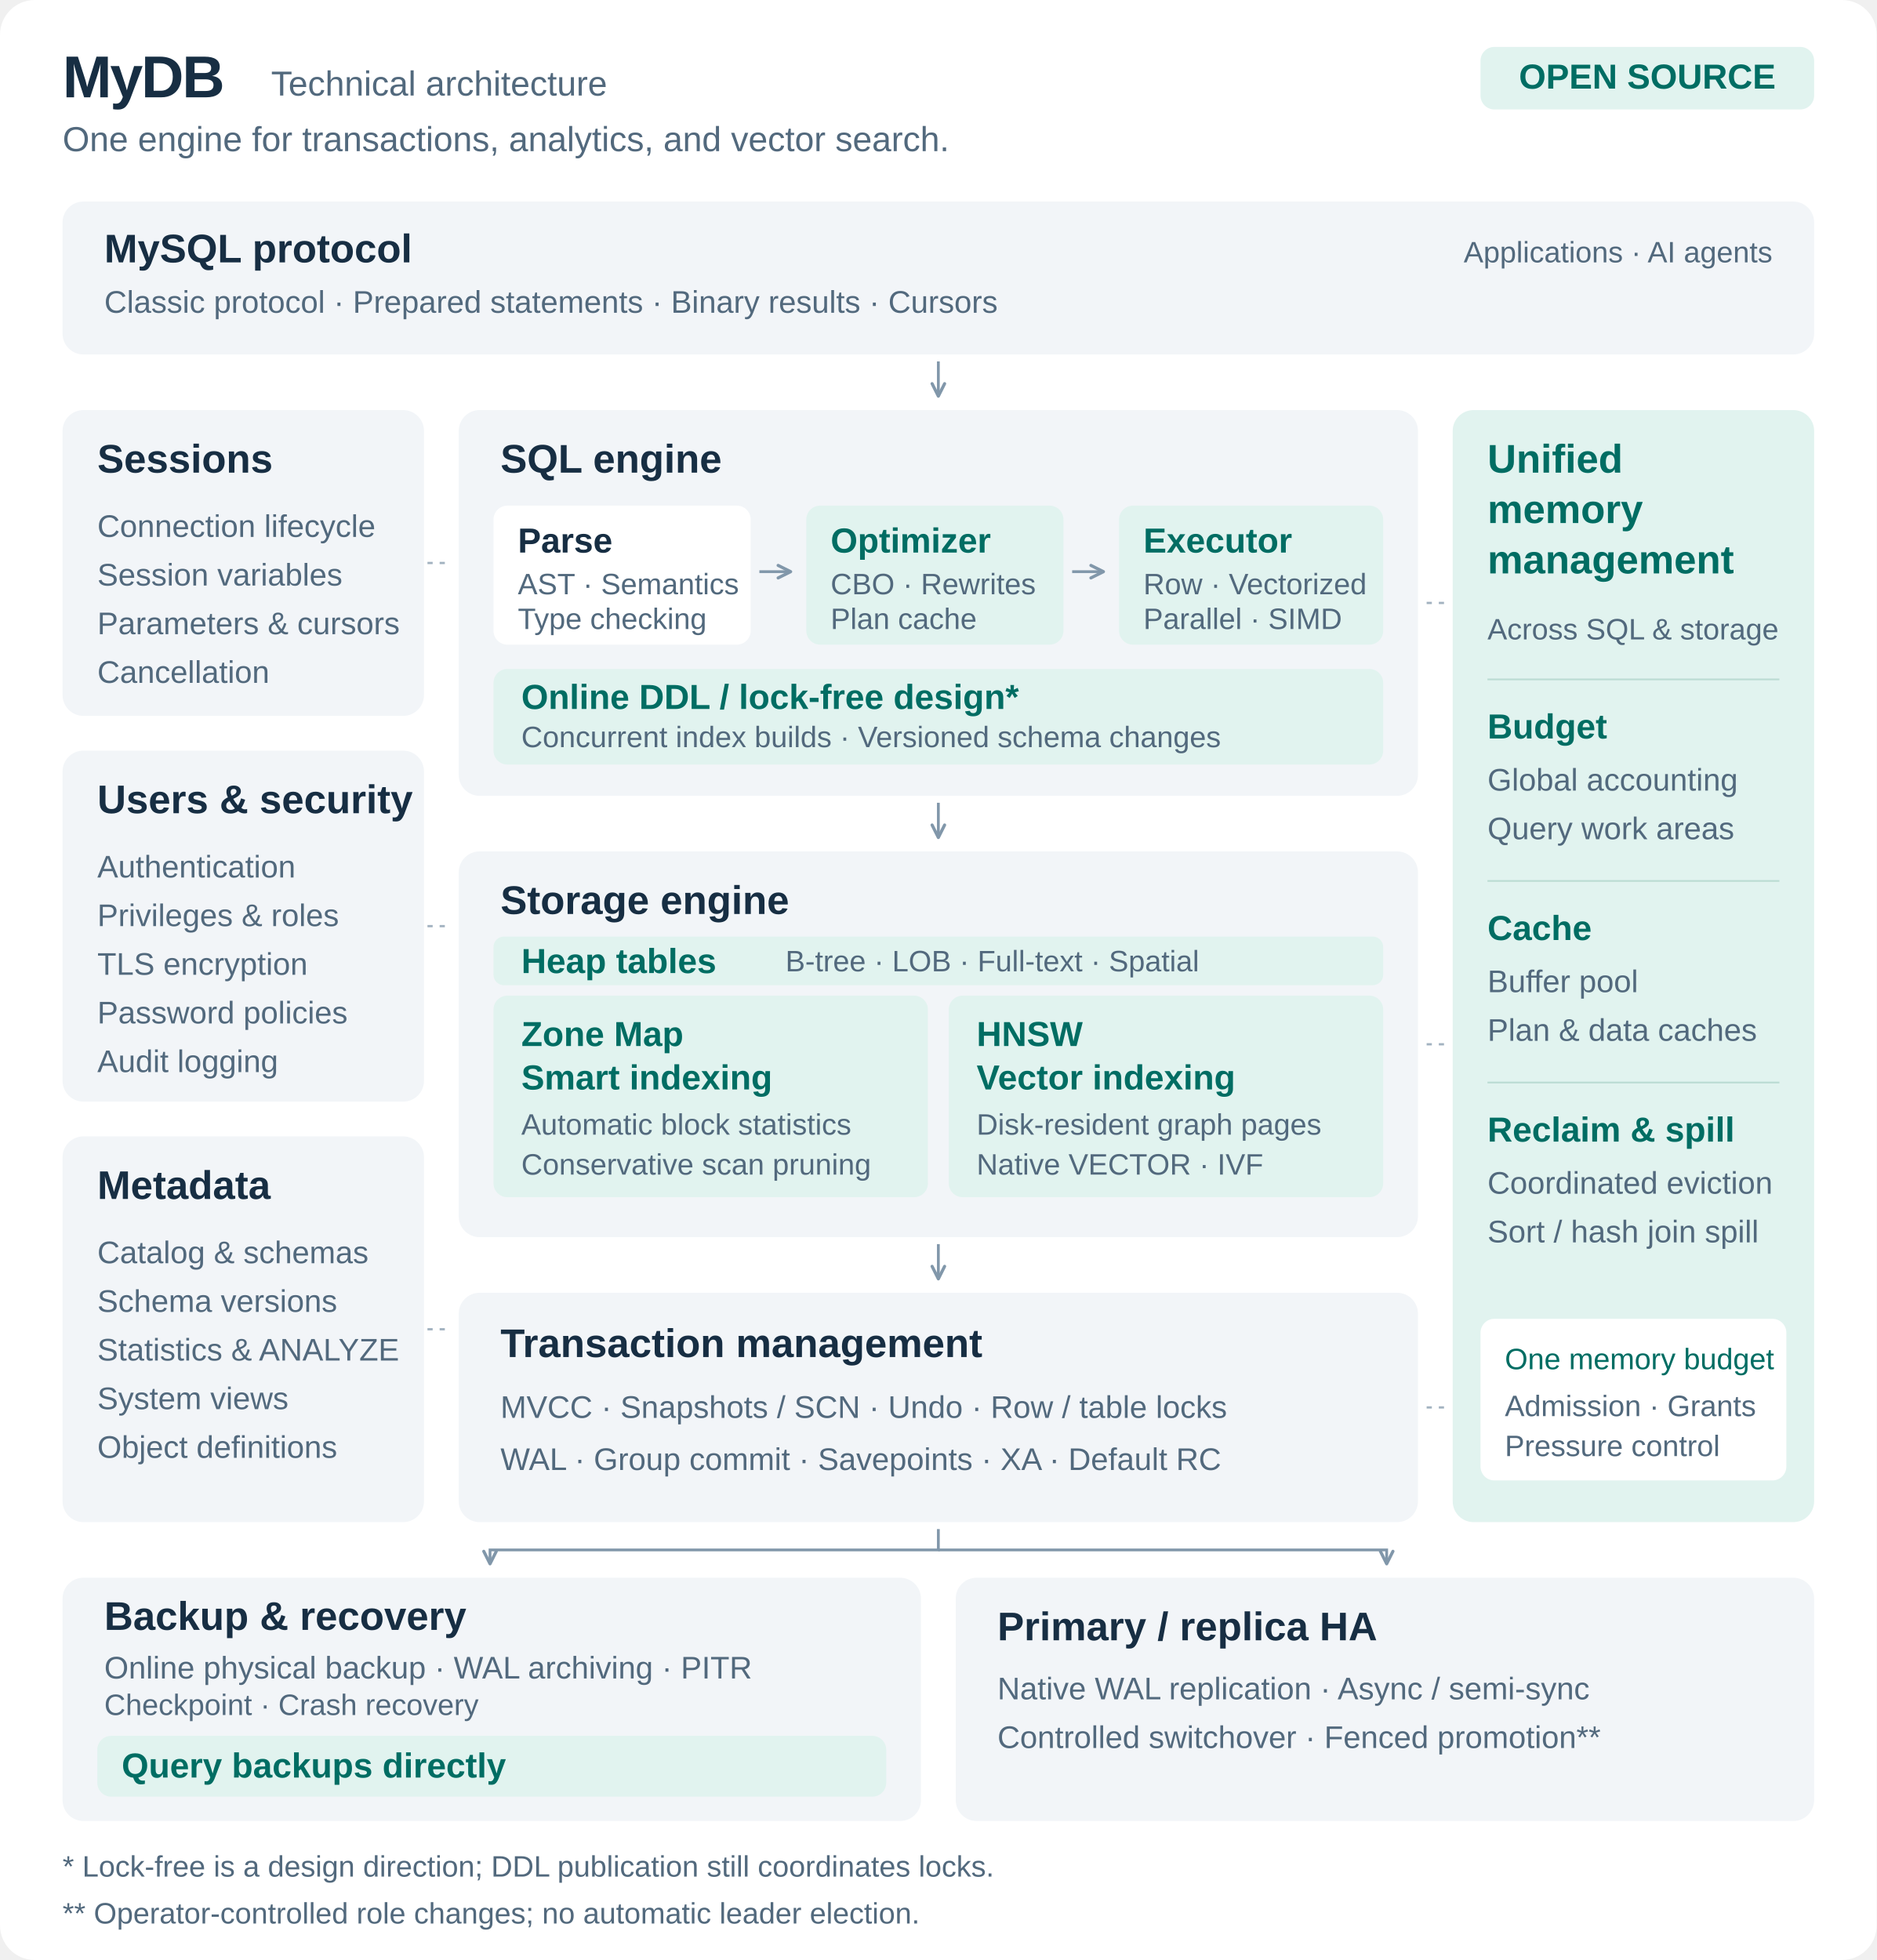
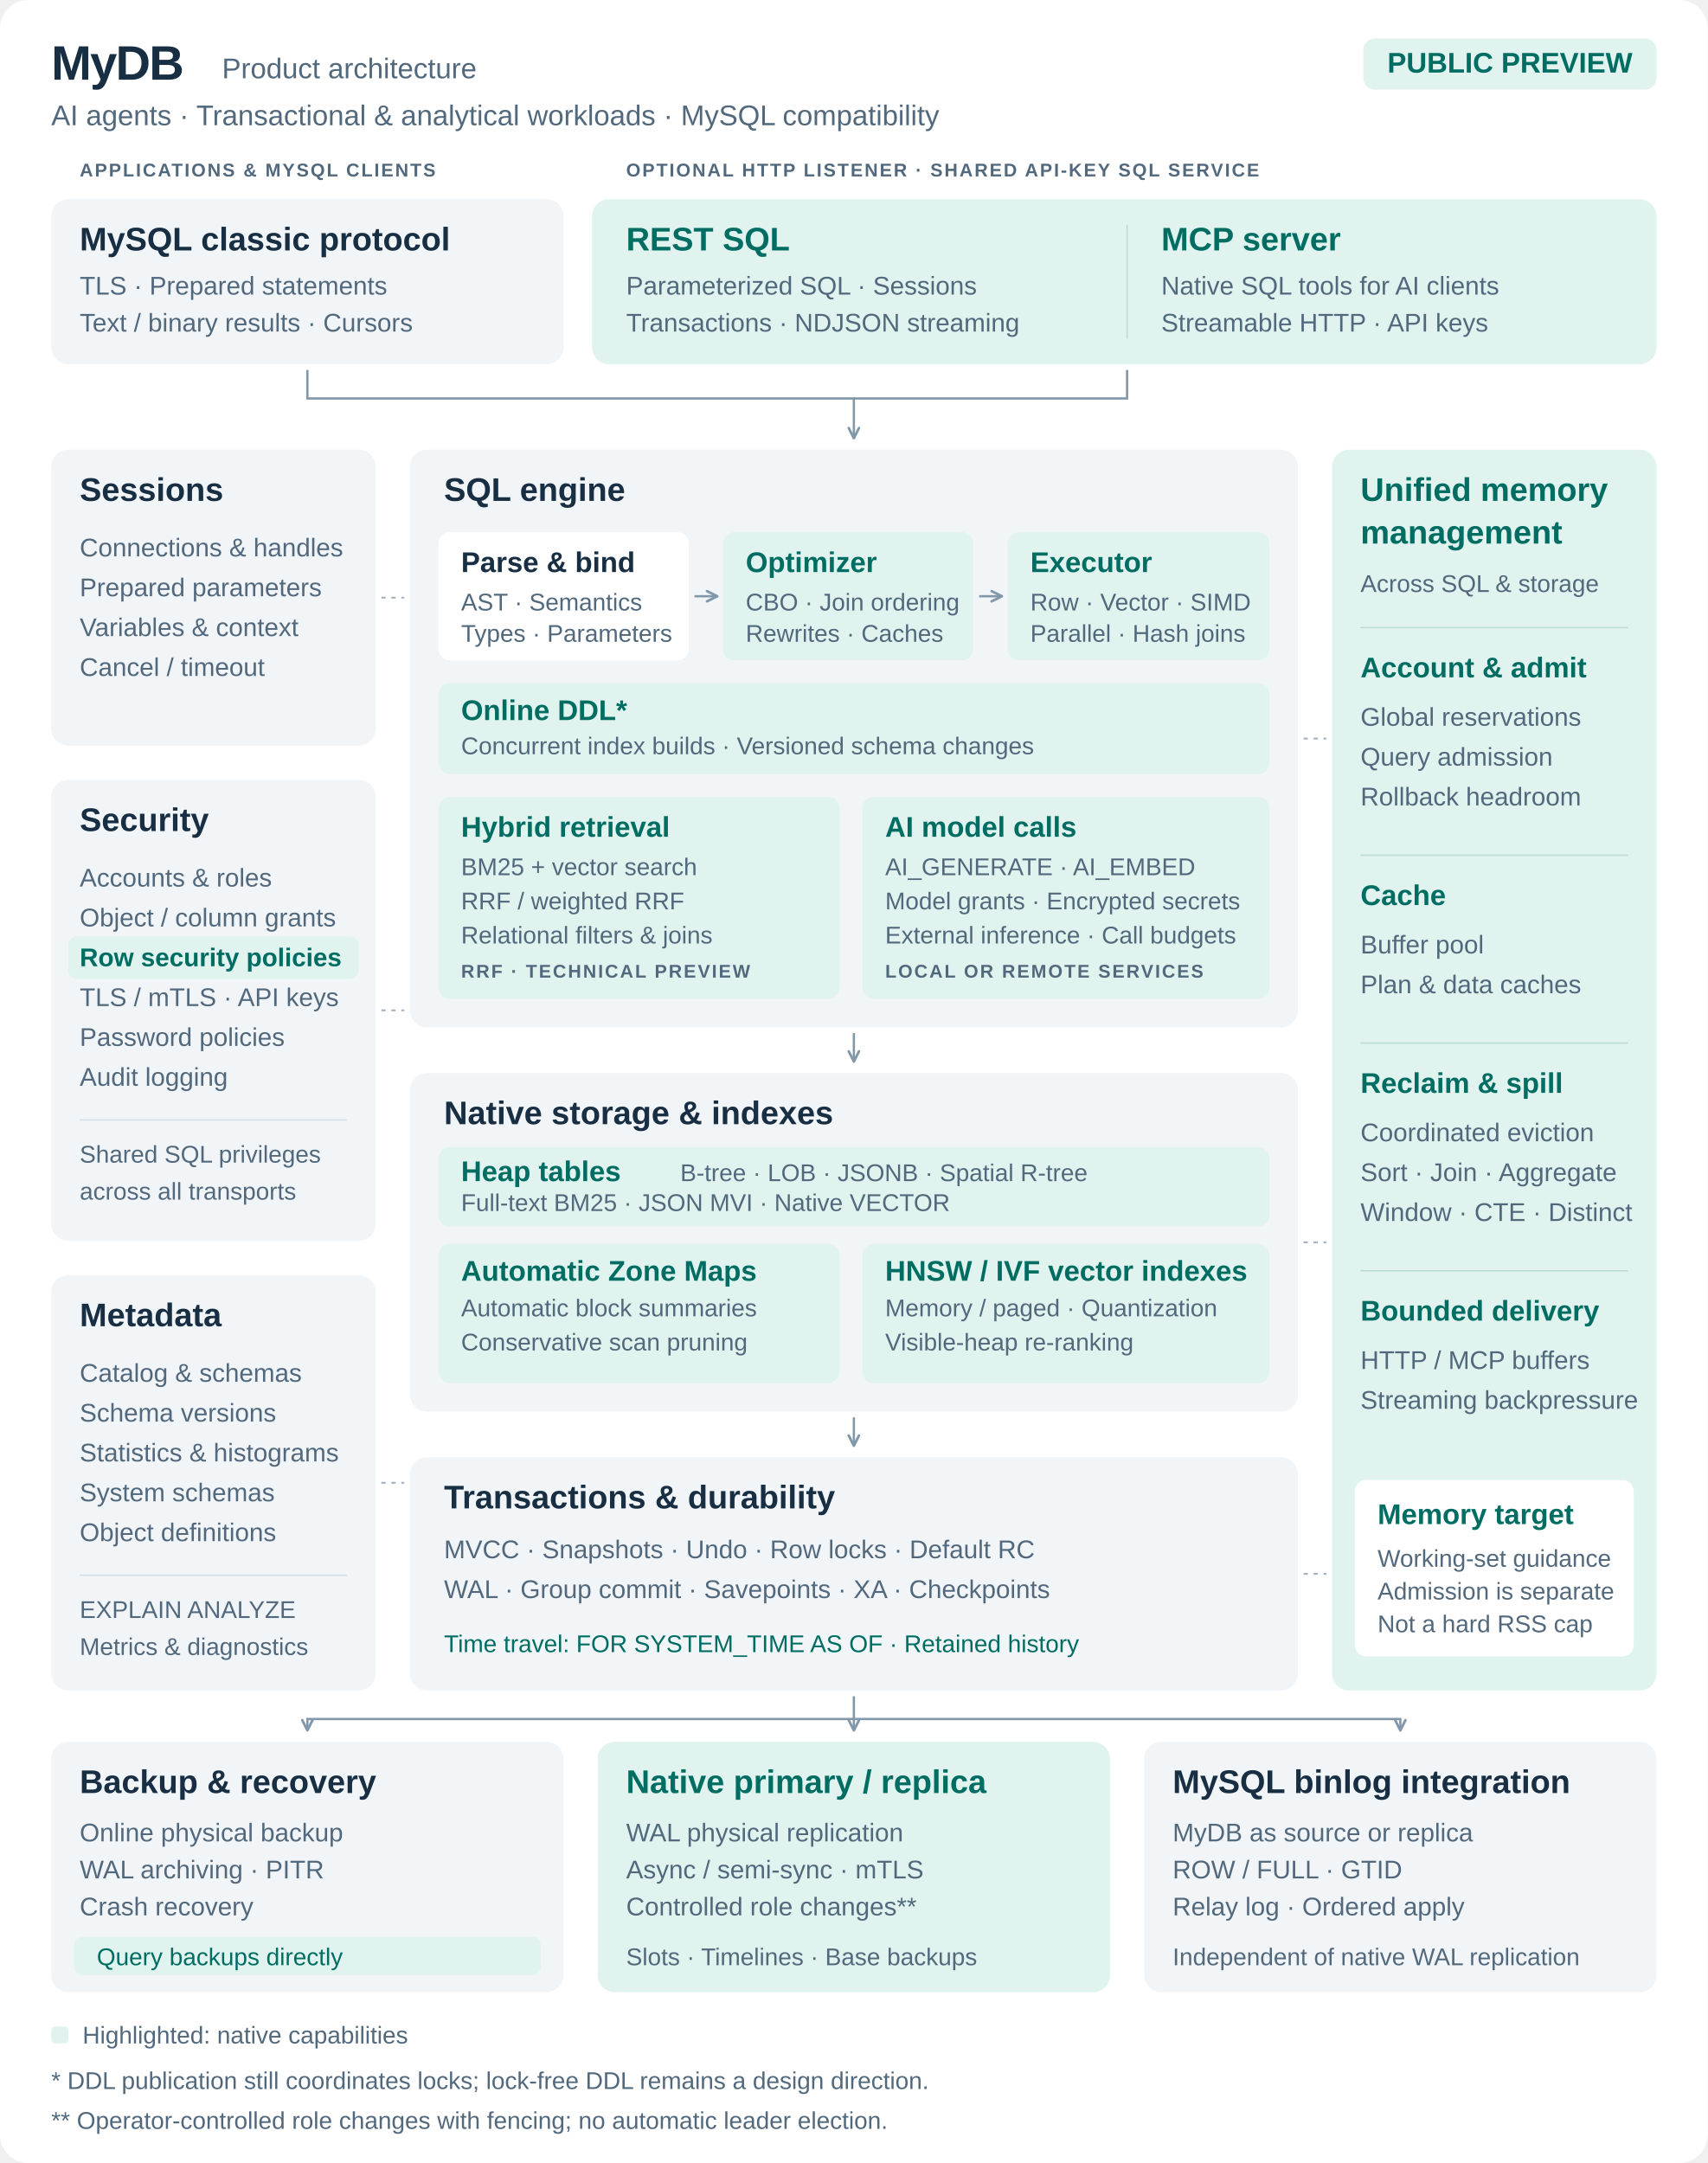
- <svg xmlns="http://www.w3.org/2000/svg" width="1080" height="1128" viewBox="0 0 1080 1128" role="img" aria-labelledby="title description">
+ <svg xmlns="http://www.w3.org/2000/svg" width="1200" height="1520" viewBox="0 0 1200 1520" role="img" aria-labelledby="title description">
  <defs>
    <style>
      svg { font-family: -apple-system, BlinkMacSystemFont, 'Segoe UI', Arial, sans-serif; }
      text { fill: #172e43; }
      .canvas { fill: #ffffff; }
      .panel { fill: #f2f5f8; }
      .tile { fill: #ffffff; }
      .feature { fill: #e1f3ef; }
      .brand { font-size: 34px; font-weight: 700; letter-spacing: -1px; }
      .subtitle { font-size: 20px; fill: #52697d; }
      .heading { font-size: 23px; font-weight: 650; }
      .subhead { font-size: 20px; font-weight: 600; }
      .detail { font-size: 18px; fill: #52697d; }
      .small { font-size: 17px; fill: #52697d; }
      .accent { fill: #006d63; }
-       .eyebrow { font-size: 14px; letter-spacing: 1.6px; font-weight: 650; fill: #52697d; }
+       .eyebrow { font-size: 13px; letter-spacing: 1.2px; font-weight: 650; fill: #52697d; }
      .rule { stroke: #d5dfe8; stroke-width: 1; }
      .feature-rule { stroke: #bbdcd3; stroke-width: 1; }
      .flow { fill: none; stroke: #8197aa; stroke-width: 1.6; marker-end: url(#arrow); }
+       .connector { fill: none; stroke: #8197aa; stroke-width: 1.6; }
      .support { fill: none; stroke: #a2b2c0; stroke-width: 1.3; stroke-dasharray: 3 4; }
      .arrowhead { fill: none; stroke: #8197aa; stroke-width: 1.5; stroke-linecap: round; stroke-linejoin: round; }
      @media (prefers-color-scheme: dark) {
        text { fill: #eaf2f8; }
        .canvas { fill: #101b26; }
        .panel { fill: #1b2b3a; }
        .tile { fill: #243747; }
        .feature { fill: #123e3b; }
        .subtitle, .detail, .small, .eyebrow { fill: #b4c5d4; }
        .accent { fill: #7addc6; }
        .rule { stroke: #364d60; }
        .feature-rule { stroke: #2d6258; }
-         .flow, .arrowhead { stroke: #90a9bd; }
+         .flow, .connector, .arrowhead { stroke: #90a9bd; }
        .support { stroke: #647f94; }
      }
    </style>
    <marker id="arrow" viewBox="0 0 8 8" refX="7" refY="4" markerWidth="6" markerHeight="6" orient="auto-start-reverse">
      <path class="arrowhead" d="M1 1 L7 4 L1 7" />
    </marker>
  </defs>
-   <rect class="canvas" width="1080" height="1128" rx="20" />
+   <rect class="canvas" x="0" y="0" width="1200" height="1520" rx="20" />
  <text class="brand" x="36" y="56">MyDB</text>
-   <text class="subtitle" x="156" y="55">Technical architecture</text>
-   <rect class="feature" x="852" y="27" width="192" height="36" rx="8" />
-   <text class="subhead accent" x="948" y="51" text-anchor="middle">OPEN SOURCE</text>
-   <text class="subtitle" x="36" y="87">One engine for transactions, analytics, and vector search.</text>
-   <g data-module="protocol">
-     <rect class="panel" x="36" y="116" width="1008" height="88" rx="12" />
-     <text class="heading" x="60" y="151">MySQL protocol</text>
-     <text class="detail" x="60" y="180">Classic protocol · Prepared statements · Binary results · Cursors</text>
-     <text class="small" x="1020" y="151" text-anchor="end">Applications · AI agents</text>
-   </g>
-   <path class="flow" d="M540 208 V228" />
+   <text class="subtitle" x="156" y="55">Product architecture</text>
+   <rect class="feature" x="958" y="27" width="206" height="36" rx="8" />
+   <text class="subhead accent" x="1061" y="51" text-anchor="middle">PUBLIC PREVIEW</text>
+   <text class="subtitle" x="36" y="88">AI agents · Transactional &amp; analytical workloads · MySQL compatibility</text>
+   <g data-module="client-access">
+     <text class="eyebrow" x="56" y="124">APPLICATIONS &amp; MYSQL CLIENTS</text>
+     <text class="eyebrow" x="440" y="124">OPTIONAL HTTP LISTENER · SHARED API-KEY SQL SERVICE</text>
+     <rect class="panel" x="36" y="140" width="360" height="116" rx="12" />
+     <text class="heading" x="56" y="176">MySQL classic protocol</text>
+     <text class="detail" x="56" y="207">TLS · Prepared statements</text>
+     <text class="detail" x="56" y="233">Text / binary results · Cursors</text>
+     <rect class="feature" x="416" y="140" width="748" height="116" rx="12" />
+     <text class="heading accent" x="440" y="176">REST SQL</text>
+     <text class="detail" x="440" y="207">Parameterized SQL · Sessions</text>
+     <text class="detail" x="440" y="233">Transactions · NDJSON streaming</text>
+     <path class="feature-rule" d="M792 158 V238" />
+     <text class="heading accent" x="816" y="176">MCP server</text>
+     <text class="detail" x="816" y="207">Native SQL tools for AI clients</text>
+     <text class="detail" x="816" y="233">Streamable HTTP · API keys</text>
+   </g>
+   <path class="flow" d="M216 260 V280 H600 V308" />
+   <path class="connector" d="M792 260 V280 H600" />
  <g data-module="sessions">
-     <rect class="panel" x="36" y="236" width="208" height="176" rx="12" />
-     <text class="heading" x="56" y="272">Sessions</text>
-     <text class="detail" x="56" y="309">Connection lifecycle</text>
-     <text class="detail" x="56" y="337">Session variables</text>
-     <text class="detail" x="56" y="365">Parameters &amp; cursors</text>
-     <text class="detail" x="56" y="393">Cancellation</text>
+     <rect class="panel" x="36" y="316" width="228" height="208" rx="12" />
+     <text class="heading" x="56" y="352">Sessions</text>
+     <text class="detail" x="56" y="391">Connections &amp; handles</text>
+     <text class="detail" x="56" y="419">Prepared parameters</text>
+     <text class="detail" x="56" y="447">Variables &amp; context</text>
+     <text class="detail" x="56" y="475">Cancel / timeout</text>
  </g>
  <g data-module="security">
-     <rect class="panel" x="36" y="432" width="208" height="202" rx="12" />
-     <text class="heading" x="56" y="468">Users &amp; security</text>
-     <text class="detail" x="56" y="505">Authentication</text>
-     <text class="detail" x="56" y="533">Privileges &amp; roles</text>
-     <text class="detail" x="56" y="561">TLS encryption</text>
-     <text class="detail" x="56" y="589">Password policies</text>
-     <text class="detail" x="56" y="617">Audit logging</text>
+     <rect class="panel" x="36" y="548" width="228" height="324" rx="12" />
+     <text class="heading" x="56" y="584">Security</text>
+     <text class="detail" x="56" y="623">Accounts &amp; roles</text>
+     <text class="detail" x="56" y="651">Object / column grants</text>
+     <rect class="feature" x="48" y="658" width="204" height="30" rx="6" />
+     <text class="detail accent" x="56" y="679" font-weight="600">Row security policies</text>
+     <text class="detail" x="56" y="707">TLS / mTLS · API keys</text>
+     <text class="detail" x="56" y="735">Password policies</text>
+     <text class="detail" x="56" y="763">Audit logging</text>
+     <path class="rule" d="M56 787 H244" />
+     <text class="small" x="56" y="817">Shared SQL privileges</text>
+     <text class="small" x="56" y="843">across all transports</text>
  </g>
  <g data-module="metadata">
-     <rect class="panel" x="36" y="654" width="208" height="222" rx="12" />
-     <text class="heading" x="56" y="690">Metadata</text>
-     <text class="detail" x="56" y="727">Catalog &amp; schemas</text>
-     <text class="detail" x="56" y="755">Schema versions</text>
-     <text class="detail" x="56" y="783">Statistics &amp; ANALYZE</text>
-     <text class="detail" x="56" y="811">System views</text>
-     <text class="detail" x="56" y="839">Object definitions</text>
-   </g>
-   <path class="support" d="M246 324 H259 M246 533 H259 M246 765 H259" />
+     <rect class="panel" x="36" y="896" width="228" height="292" rx="12" />
+     <text class="heading" x="56" y="932">Metadata</text>
+     <text class="detail" x="56" y="971">Catalog &amp; schemas</text>
+     <text class="detail" x="56" y="999">Schema versions</text>
+     <text class="detail" x="56" y="1027">Statistics &amp; histograms</text>
+     <text class="detail" x="56" y="1055">System schemas</text>
+     <text class="detail" x="56" y="1083">Object definitions</text>
+     <path class="rule" d="M56 1107 H244" />
+     <text class="small" x="56" y="1137">EXPLAIN ANALYZE</text>
+     <text class="small" x="56" y="1163">Metrics &amp; diagnostics</text>
+   </g>
+   <path class="support" d="M268 420 H284 M268 710 H284 M268 1042 H284" />
  <g data-module="sql-engine">
-     <rect class="panel" x="264" y="236" width="552" height="222" rx="12" />
-     <text class="heading" x="288" y="272">SQL engine</text>
-     <rect class="tile" x="284" y="291" width="148" height="80" rx="8" />
-     <text class="subhead" x="298" y="318">Parse</text>
-     <text class="small" x="298" y="342">AST · Semantics</text>
-     <text class="small" x="298" y="362">Type checking</text>
-     <path class="flow" d="M437 329 H455" />
-     <rect class="feature" x="464" y="291" width="148" height="80" rx="8" />
-     <text class="subhead accent" x="478" y="318">Optimizer</text>
-     <text class="small" x="478" y="342">CBO · Rewrites</text>
-     <text class="small" x="478" y="362">Plan cache</text>
-     <path class="flow" d="M617 329 H635" />
-     <rect class="feature" x="644" y="291" width="152" height="80" rx="8" />
-     <text class="subhead accent" x="658" y="318">Executor</text>
-     <text class="small" x="658" y="342">Row · Vectorized</text>
-     <text class="small" x="658" y="362">Parallel · SIMD</text>
-     <rect class="feature" x="284" y="385" width="512" height="55" rx="8" />
-     <text class="subhead accent" x="300" y="408">Online DDL / lock-free design*</text>
-     <text class="small" x="300" y="430">Concurrent index builds · Versioned schema changes</text>
-   </g>
-   <path class="flow" d="M540 462 V482" />
+     <rect class="panel" x="288" y="316" width="624" height="406" rx="12" />
+     <text class="heading" x="312" y="352">SQL engine</text>
+     <rect class="tile" x="308" y="374" width="176" height="90" rx="8" />
+     <text class="subhead" x="324" y="402">Parse &amp; bind</text>
+     <text class="small" x="324" y="429">AST · Semantics</text>
+     <text class="small" x="324" y="451">Types · Parameters</text>
+     <rect class="feature" x="508" y="374" width="176" height="90" rx="8" />
+     <text class="subhead accent" x="524" y="402">Optimizer</text>
+     <text class="small" x="524" y="429">CBO · Join ordering</text>
+     <text class="small" x="524" y="451">Rewrites · Caches</text>
+     <rect class="feature" x="708" y="374" width="184" height="90" rx="8" />
+     <text class="subhead accent" x="724" y="402">Executor</text>
+     <text class="small" x="724" y="429">Row · Vector · SIMD</text>
+     <text class="small" x="724" y="451">Parallel · Hash joins</text>
+     <path class="flow" d="M488 419 H504" />
+     <path class="flow" d="M688 419 H704" />
+     <rect class="feature" x="308" y="480" width="584" height="64" rx="8" />
+     <text class="subhead accent" x="324" y="506">Online DDL*</text>
+     <text class="small" x="324" y="530">Concurrent index builds · Versioned schema changes</text>
+     <rect class="feature" x="308" y="560" width="282" height="142" rx="8" />
+     <text class="subhead accent" x="324" y="588">Hybrid retrieval</text>
+     <text class="small" x="324" y="615">BM25 + vector search</text>
+     <text class="small" x="324" y="639">RRF / weighted RRF</text>
+     <text class="small" x="324" y="663">Relational filters &amp; joins</text>
+     <text class="eyebrow" x="324" y="687">RRF · TECHNICAL PREVIEW</text>
+     <rect class="feature" x="606" y="560" width="286" height="142" rx="8" />
+     <text class="subhead accent" x="622" y="588">AI model calls</text>
+     <text class="small" x="622" y="615">AI_GENERATE · AI_EMBED</text>
+     <text class="small" x="622" y="639">Model grants · Encrypted secrets</text>
+     <text class="small" x="622" y="663">External inference · Call budgets</text>
+     <text class="eyebrow" x="622" y="687">LOCAL OR REMOTE SERVICES</text>
+   </g>
+   <path class="flow" d="M600 726 V746" />
  <g data-module="storage-engine">
-     <rect class="panel" x="264" y="490" width="552" height="222" rx="12" />
-     <text class="heading" x="288" y="526">Storage engine</text>
-     <rect class="feature" x="284" y="539" width="512" height="28" rx="6" />
-     <text class="subhead accent" x="300" y="560">Heap tables</text>
-     <text class="small" x="452" y="559">B-tree · LOB · Full-text · Spatial</text>
-     <rect class="feature" x="284" y="573" width="250" height="116" rx="8" />
-     <text class="subhead accent" x="300" y="602">Zone Map</text>
-     <text class="subhead accent" x="300" y="627">Smart indexing</text>
-     <text class="small" x="300" y="653">Automatic block statistics</text>
-     <text class="small" x="300" y="676">Conservative scan pruning</text>
-     <rect class="feature" x="546" y="573" width="250" height="116" rx="8" />
-     <text class="subhead accent" x="562" y="602">HNSW</text>
-     <text class="subhead accent" x="562" y="627">Vector indexing</text>
-     <text class="small" x="562" y="653">Disk-resident graph pages</text>
-     <text class="small" x="562" y="676">Native VECTOR · IVF</text>
-   </g>
-   <path class="flow" d="M540 716 V736" />
+     <rect class="panel" x="288" y="754" width="624" height="238" rx="12" />
+     <text class="heading" x="312" y="790">Native storage &amp; indexes</text>
+     <rect class="feature" x="308" y="806" width="584" height="56" rx="8" />
+     <text class="subhead accent" x="324" y="830">Heap tables</text>
+     <text class="small" x="478" y="830">B-tree · LOB · JSONB · Spatial R-tree</text>
+     <text class="small" x="324" y="851">Full-text BM25 · JSON MVI · Native VECTOR</text>
+     <rect class="feature" x="308" y="874" width="282" height="98" rx="8" />
+     <text class="subhead accent" x="324" y="900">Automatic Zone Maps</text>
+     <text class="small" x="324" y="925">Automatic block summaries</text>
+     <text class="small" x="324" y="949">Conservative scan pruning</text>
+     <rect class="feature" x="606" y="874" width="286" height="98" rx="8" />
+     <text class="subhead accent" x="622" y="900">HNSW / IVF vector indexes</text>
+     <text class="small" x="622" y="925">Memory / paged · Quantization</text>
+     <text class="small" x="622" y="949">Visible-heap re-ranking</text>
+   </g>
+   <path class="flow" d="M600 996 V1016" />
  <g data-module="transactions">
-     <rect class="panel" x="264" y="744" width="552" height="132" rx="12" />
-     <text class="heading" x="288" y="781">Transaction management</text>
-     <text class="detail" x="288" y="816">MVCC · Snapshots / SCN · Undo · Row / table locks</text>
-     <text class="detail" x="288" y="846">WAL · Group commit · Savepoints · XA · Default RC</text>
+     <rect class="panel" x="288" y="1024" width="624" height="164" rx="12" />
+     <text class="heading" x="312" y="1060">Transactions &amp; durability</text>
+     <text class="detail" x="312" y="1095">MVCC · Snapshots · Undo · Row locks · Default RC</text>
+     <text class="detail" x="312" y="1123">WAL · Group commit · Savepoints · XA · Checkpoints</text>
+     <text class="small accent" x="312" y="1161">Time travel: FOR SYSTEM_TIME AS OF · Retained history</text>
  </g>
  <g data-module="unified-memory">
-     <rect class="feature" x="836" y="236" width="208" height="640" rx="12" />
-     <text class="heading accent" x="856" y="272">Unified</text>
-     <text class="heading accent" x="856" y="301">memory</text>
-     <text class="heading accent" x="856" y="330">management</text>
-     <text class="small" x="856" y="368">Across SQL &amp; storage</text>
-     <path class="feature-rule" d="M856 391 H1024" />
-     <text class="subhead accent" x="856" y="425">Budget</text>
-     <text class="detail" x="856" y="455">Global accounting</text>
-     <text class="detail" x="856" y="483">Query work areas</text>
-     <path class="feature-rule" d="M856 507 H1024" />
-     <text class="subhead accent" x="856" y="541">Cache</text>
-     <text class="detail" x="856" y="571">Buffer pool</text>
-     <text class="detail" x="856" y="599">Plan &amp; data caches</text>
-     <path class="feature-rule" d="M856 623 H1024" />
-     <text class="subhead accent" x="856" y="657">Reclaim &amp; spill</text>
-     <text class="detail" x="856" y="687">Coordinated eviction</text>
-     <text class="detail" x="856" y="715">Sort / hash join spill</text>
-     <rect class="tile" x="852" y="759" width="176" height="93" rx="8" />
-     <text class="small accent" x="866" y="788">One memory budget</text>
-     <text class="small" x="866" y="815">Admission · Grants</text>
-     <text class="small" x="866" y="838">Pressure control</text>
-   </g>
-   <path class="support" d="M821 347 H831 M821 601 H831 M821 810 H831" />
-   <path class="flow" d="M540 880 V892 H282 V900" />
-   <path class="flow" d="M540 892 H798 V900" />
+     <rect class="feature" x="936" y="316" width="228" height="872" rx="12" />
+     <text class="heading accent" x="956" y="352">Unified memory</text>
+     <text class="heading accent" x="956" y="382">management</text>
+     <text class="small" x="956" y="416">Across SQL &amp; storage</text>
+     <path class="feature-rule" d="M956 441 H1144" />
+     <text class="subhead accent" x="956" y="476">Account &amp; admit</text>
+     <text class="detail" x="956" y="510">Global reservations</text>
+     <text class="detail" x="956" y="538">Query admission</text>
+     <text class="detail" x="956" y="566">Rollback headroom</text>
+     <path class="feature-rule" d="M956 601 H1144" />
+     <text class="subhead accent" x="956" y="636">Cache</text>
+     <text class="detail" x="956" y="670">Buffer pool</text>
+     <text class="detail" x="956" y="698">Plan &amp; data caches</text>
+     <path class="feature-rule" d="M956 733 H1144" />
+     <text class="subhead accent" x="956" y="768">Reclaim &amp; spill</text>
+     <text class="detail" x="956" y="802">Coordinated eviction</text>
+     <text class="detail" x="956" y="830">Sort · Join · Aggregate</text>
+     <text class="detail" x="956" y="858">Window · CTE · Distinct</text>
+     <path class="feature-rule" d="M956 893 H1144" />
+     <text class="subhead accent" x="956" y="928">Bounded delivery</text>
+     <text class="detail" x="956" y="962">HTTP / MCP buffers</text>
+     <text class="detail" x="956" y="990">Streaming backpressure</text>
+     <rect class="tile" x="952" y="1040" width="196" height="124" rx="8" />
+     <text class="subhead accent" x="968" y="1071">Memory target</text>
+     <text class="small" x="968" y="1101">Working-set guidance</text>
+     <text class="small" x="968" y="1124">Admission is separate</text>
+     <text class="small" x="968" y="1147">Not a hard RSS cap</text>
+   </g>
+   <path class="support" d="M916 519 H932 M916 873 H932 M916 1106 H932" />
+   <path class="flow" d="M600 1192 V1208 H216 V1216" />
+   <path class="flow" d="M600 1208 V1216" />
+   <path class="flow" d="M600 1208 H984 V1216" />
  <g data-module="backup-recovery">
-     <rect class="panel" x="36" y="908" width="494" height="140" rx="12" />
-     <text class="heading" x="60" y="938">Backup &amp; recovery</text>
-     <text class="detail" x="60" y="966">Online physical backup · WAL archiving · PITR</text>
-     <text class="small" x="60" y="987">Checkpoint · Crash recovery</text>
-     <rect class="feature" x="56" y="999" width="454" height="35" rx="8" />
-     <text class="subhead accent" x="70" y="1023">Query backups directly</text>
-   </g>
-   <g data-module="primary-replica-ha">
-     <rect class="panel" x="550" y="908" width="494" height="140" rx="12" />
-     <text class="heading" x="574" y="944">Primary / replica HA</text>
-     <text class="detail" x="574" y="978">Native WAL replication · Async / semi-sync</text>
-     <text class="detail" x="574" y="1006">Controlled switchover · Fenced promotion**</text>
-   </g>
-   <text class="small" x="36" y="1080">* Lock-free is a design direction; DDL publication still coordinates locks.</text>
-   <text class="small" x="36" y="1107">** Operator-controlled role changes; no automatic leader election.</text>
+     <rect class="panel" x="36" y="1224" width="360" height="176" rx="12" />
+     <text class="heading" x="56" y="1260">Backup &amp; recovery</text>
+     <text class="detail" x="56" y="1294">Online physical backup</text>
+     <text class="detail" x="56" y="1320">WAL archiving · PITR</text>
+     <text class="detail" x="56" y="1346">Crash recovery</text>
+     <rect class="feature" x="52" y="1361" width="328" height="27" rx="6" />
+     <text class="small accent" x="68" y="1381">Query backups directly</text>
+   </g>
+   <g data-module="native-replication">
+     <rect class="feature" x="420" y="1224" width="360" height="176" rx="12" />
+     <text class="heading accent" x="440" y="1260">Native primary / replica</text>
+     <text class="detail" x="440" y="1294">WAL physical replication</text>
+     <text class="detail" x="440" y="1320">Async / semi-sync · mTLS</text>
+     <text class="detail" x="440" y="1346">Controlled role changes**</text>
+     <text class="small" x="440" y="1381">Slots · Timelines · Base backups</text>
+   </g>
+   <g data-module="mysql-replication">
+     <rect class="panel" x="804" y="1224" width="360" height="176" rx="12" />
+     <text class="heading" x="824" y="1260">MySQL binlog integration</text>
+     <text class="detail" x="824" y="1294">MyDB as source or replica</text>
+     <text class="detail" x="824" y="1320">ROW / FULL · GTID</text>
+     <text class="detail" x="824" y="1346">Relay log · Ordered apply</text>
+     <text class="small" x="824" y="1381">Independent of native WAL replication</text>
+   </g>
+   <rect class="feature" x="36" y="1424" width="12" height="12" rx="3" />
+   <text class="small" x="58" y="1436">Highlighted: native capabilities</text>
+   <text class="small" x="36" y="1468">* DDL publication still coordinates locks; lock-free DDL remains a design direction.</text>
+   <text class="small" x="36" y="1496">** Operator-controlled role changes with fencing; no automatic leader election.</text>
</svg>
